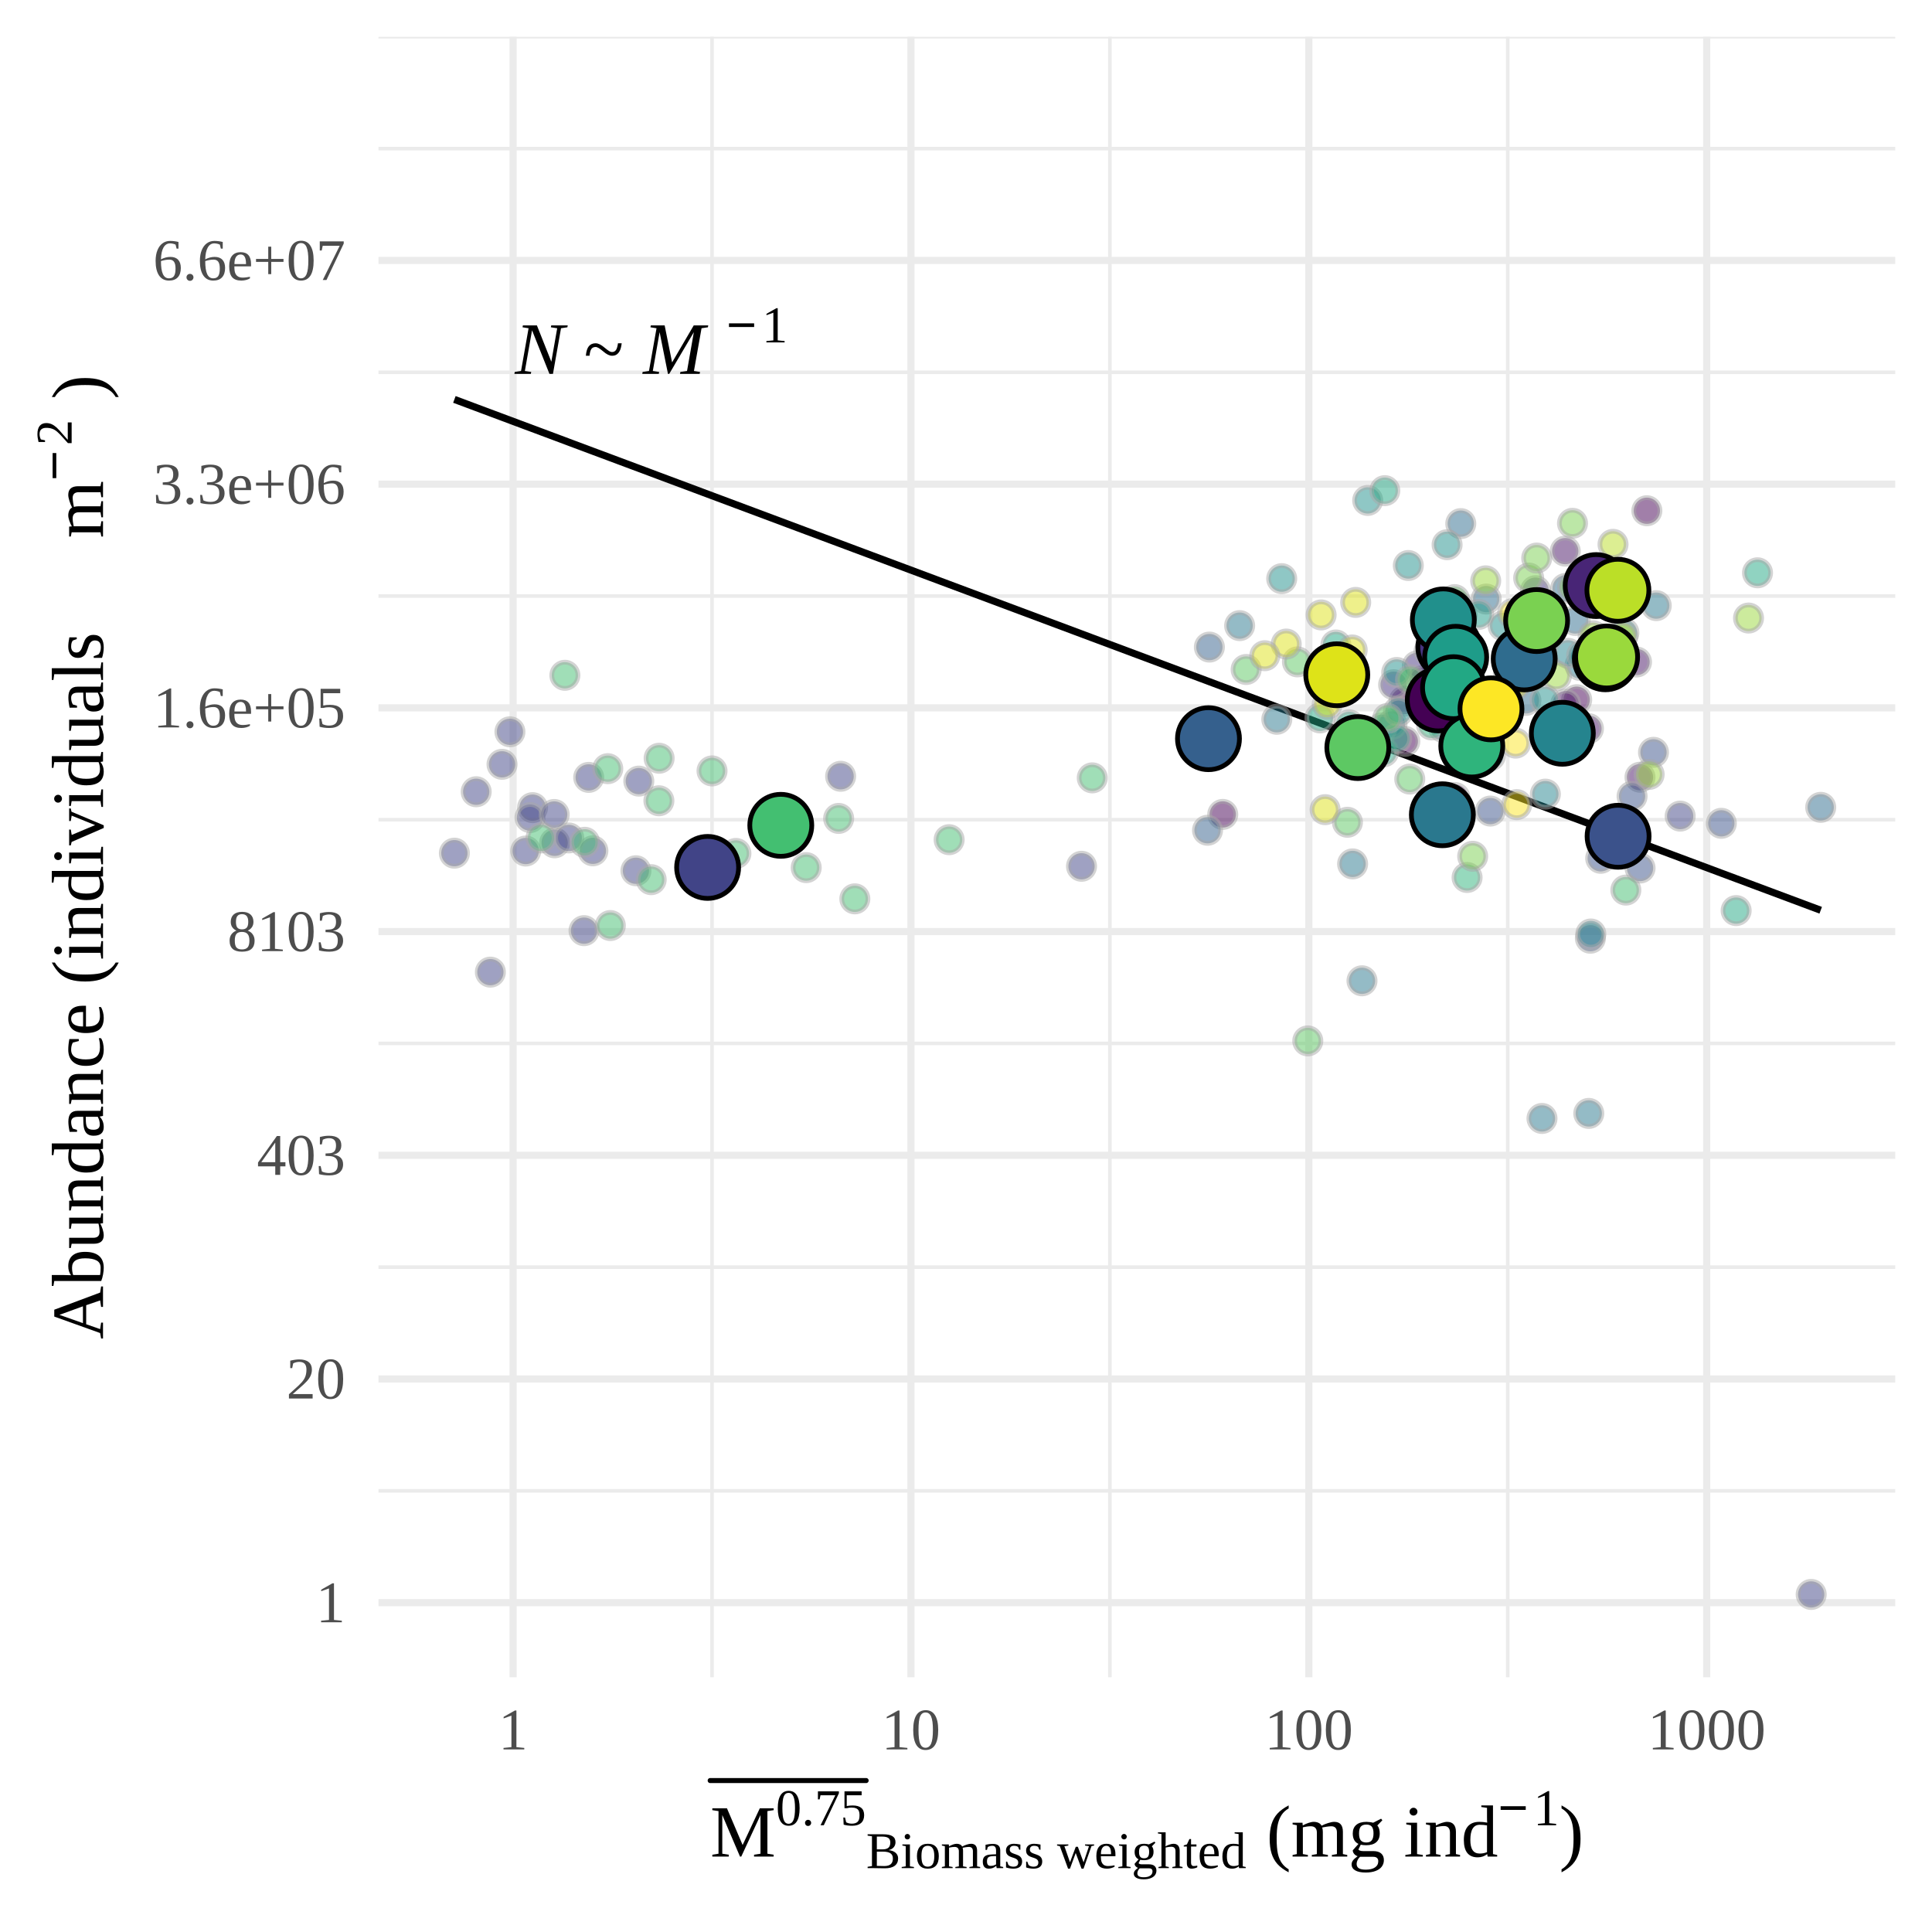
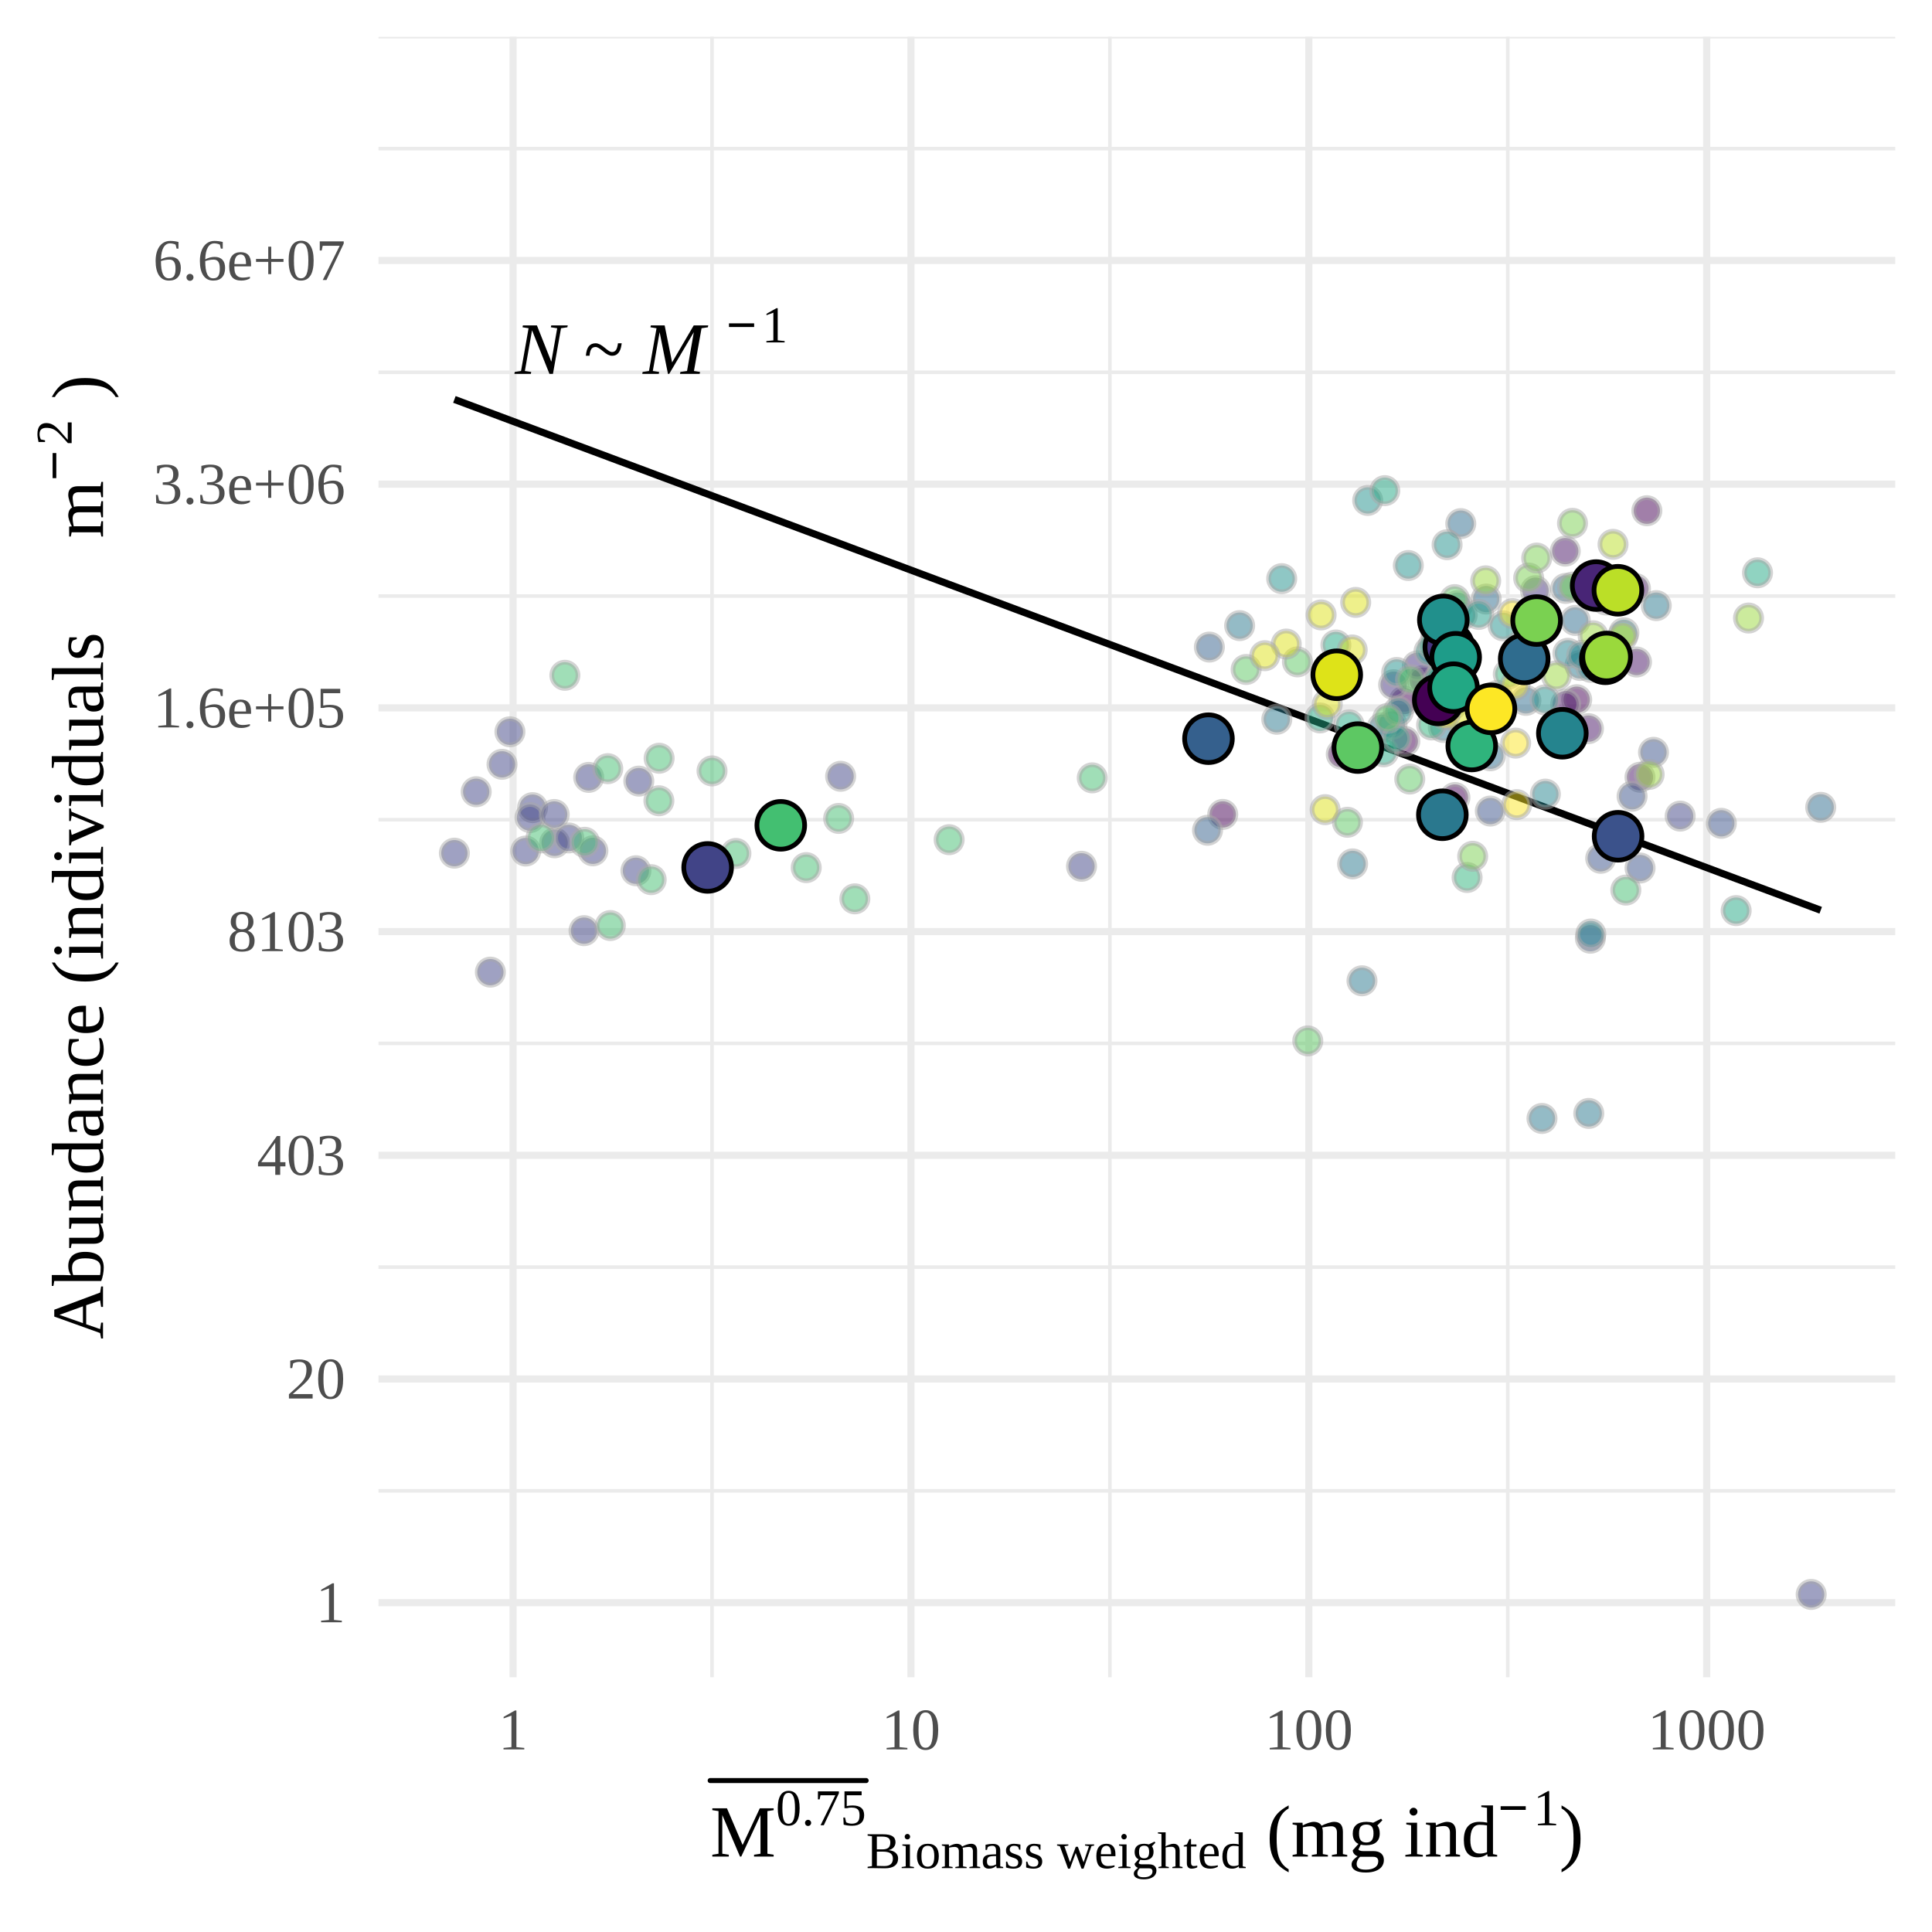
<svg xmlns="http://www.w3.org/2000/svg" class="svglite" width="576.00pt" height="576.00pt" viewBox="0 0 576.00 576.00">
  <defs>
    <style type="text/css">
    .svglite line, .svglite polyline, .svglite polygon, .svglite path, .svglite rect, .svglite circle {
      fill: none;
      stroke: #000000;
      stroke-linecap: round;
      stroke-linejoin: round;
      stroke-miterlimit: 10.00;
    }
    .svglite text {
      white-space: pre;
    }
  </style>
  </defs>
  <rect width="100%" height="100%" style="stroke: none; fill: none;" />
  <defs>
    <clipPath id="cpMC4wMHw1NzYuMDB8MC4wMHw1NzYuMDA=">
      <rect x="0.00" y="0.00" width="576.00" height="576.00" />
    </clipPath>
  </defs>
  <g clip-path="url(#cpMC4wMHw1NzYuMDB8MC4wMHw1NzYuMDA=)">
</g>
  <defs>
    <clipPath id="cpMTEyLjg0fDU2NS4wNHwxMC45Nnw1MDAuMDU=">
      <rect x="112.84" y="10.96" width="452.20" height="489.09" />
    </clipPath>
  </defs>
  <g clip-path="url(#cpMTEyLjg0fDU2NS4wNHwxMC45Nnw1MDAuMDU=)">
    <polyline points="112.84,444.47 565.04,444.47 " style="stroke-width: 1.07; stroke: #EBEBEB; stroke-linecap: butt;" />
    <polyline points="112.84,377.78 565.04,377.78 " style="stroke-width: 1.07; stroke: #EBEBEB; stroke-linecap: butt;" />
    <polyline points="112.84,311.08 565.04,311.08 " style="stroke-width: 1.07; stroke: #EBEBEB; stroke-linecap: butt;" />
    <polyline points="112.84,244.39 565.04,244.39 " style="stroke-width: 1.07; stroke: #EBEBEB; stroke-linecap: butt;" />
    <polyline points="112.84,177.69 565.04,177.69 " style="stroke-width: 1.07; stroke: #EBEBEB; stroke-linecap: butt;" />
    <polyline points="112.84,111.00 565.04,111.00 " style="stroke-width: 1.07; stroke: #EBEBEB; stroke-linecap: butt;" />
    <polyline points="112.84,44.31 565.04,44.31 " style="stroke-width: 1.07; stroke: #EBEBEB; stroke-linecap: butt;" />
    <polyline points="112.84,10.96 565.04,10.96 " style="stroke-width: 1.07; stroke: #EBEBEB; stroke-linecap: butt;" />
    <polyline points="212.28,500.05 212.28,10.96 " style="stroke-width: 1.07; stroke: #EBEBEB; stroke-linecap: butt;" />
    <polyline points="330.90,500.05 330.90,10.96 " style="stroke-width: 1.07; stroke: #EBEBEB; stroke-linecap: butt;" />
    <polyline points="449.52,500.05 449.52,10.96 " style="stroke-width: 1.07; stroke: #EBEBEB; stroke-linecap: butt;" />
    <polyline points="112.84,477.82 565.04,477.82 " style="stroke-width: 2.13; stroke: #EBEBEB; stroke-linecap: butt;" />
    <polyline points="112.84,411.12 565.04,411.12 " style="stroke-width: 2.13; stroke: #EBEBEB; stroke-linecap: butt;" />
    <polyline points="112.84,344.43 565.04,344.43 " style="stroke-width: 2.13; stroke: #EBEBEB; stroke-linecap: butt;" />
    <polyline points="112.84,277.73 565.04,277.73 " style="stroke-width: 2.13; stroke: #EBEBEB; stroke-linecap: butt;" />
    <polyline points="112.84,211.04 565.04,211.04 " style="stroke-width: 2.13; stroke: #EBEBEB; stroke-linecap: butt;" />
    <polyline points="112.84,144.35 565.04,144.35 " style="stroke-width: 2.13; stroke: #EBEBEB; stroke-linecap: butt;" />
    <polyline points="112.84,77.65 565.04,77.65 " style="stroke-width: 2.13; stroke: #EBEBEB; stroke-linecap: butt;" />
    <polyline points="152.97,500.05 152.97,10.96 " style="stroke-width: 2.13; stroke: #EBEBEB; stroke-linecap: butt;" />
    <polyline points="271.59,500.05 271.59,10.96 " style="stroke-width: 2.13; stroke: #EBEBEB; stroke-linecap: butt;" />
    <polyline points="390.21,500.05 390.21,10.96 " style="stroke-width: 2.13; stroke: #EBEBEB; stroke-linecap: butt;" />
    <polyline points="508.83,500.05 508.83,10.96 " style="stroke-width: 2.13; stroke: #EBEBEB; stroke-linecap: butt;" />
    <polyline points="135.47,119.08 141.97,121.51 146.20,123.09 149.67,124.39 152.03,125.27 156.73,127.03 158.01,127.50 158.78,127.79 161.29,128.73 165.23,130.20 165.36,130.25 168.41,131.39 169.57,131.83 174.12,133.53 174.31,133.60 175.51,134.05 176.76,134.52 181.20,136.17 181.96,136.46 189.59,139.31 190.45,139.63 194.14,141.01 196.44,141.88 196.51,141.90 212.28,147.80 219.40,150.46 240.36,158.30 250.03,161.91 250.62,162.13 254.86,163.72 282.97,174.23 322.44,188.98 325.64,190.18 360.01,203.03 360.56,203.24 364.54,204.73 369.58,206.61 371.52,207.34 377.08,209.41 380.66,210.76 382.12,211.30 383.47,211.81 386.82,213.06 389.90,214.21 393.53,215.57 393.87,215.69 395.07,216.14 395.71,216.38 398.28,217.34 399.15,217.67 399.88,217.94 401.72,218.63 402.22,218.82 403.14,219.16 403.26,219.20 404.18,219.55 405.14,219.91 406.06,220.25 407.76,220.89 412.06,222.50 412.51,222.66 412.86,222.79 413.73,223.12 415.00,223.59 415.49,223.77 416.39,224.11 416.41,224.12 416.92,224.31 418.59,224.94 418.83,225.03 419.87,225.41 420.30,225.58 420.54,225.66 422.55,226.42 424.19,227.03 426.03,227.72 426.81,228.01 427.26,228.18 428.09,228.49 428.84,228.77 429.53,229.03 430.10,229.24 430.30,229.31 430.86,229.52 431.43,229.73 431.54,229.78 432.99,230.32 433.69,230.58 433.77,230.61 434.53,230.89 435.17,231.13 435.51,231.26 435.61,231.30 435.93,231.42 437.39,231.97 439.06,232.59 440.85,233.26 440.97,233.30 441.26,233.41 442.94,234.04 443.09,234.10 444.32,234.56 444.34,234.56 446.43,235.35 448.13,235.98 449.68,236.56 450.96,237.04 451.67,237.31 451.87,237.38 452.19,237.50 454.93,238.52 455.75,238.83 457.80,239.60 458.15,239.73 458.99,240.04 459.72,240.31 460.60,240.64 460.73,240.69 464.03,241.93 466.66,242.91 466.78,242.95 466.79,242.96 467.45,243.21 468.82,243.72 468.85,243.73 469.63,244.02 470.07,244.18 471.05,244.55 471.55,244.74 473.58,245.50 473.67,245.53 474.15,245.71 474.28,245.76 474.30,245.77 474.98,246.02 475.87,246.35 477.23,246.86 478.79,247.44 480.90,248.23 481.91,248.61 483.80,249.32 484.15,249.45 484.72,249.66 486.58,250.36 487.59,250.74 487.91,250.85 488.94,251.24 488.96,251.25 490.99,252.01 491.67,252.26 492.97,252.75 493.79,253.05 500.92,255.72 513.19,260.31 517.61,261.96 521.30,263.34 523.98,264.34 539.98,270.32 542.82,271.38 " style="stroke-width: 2.13; stroke-linecap: butt;" />
    <circle cx="490.99" cy="152.27" r="3.91" style="stroke-width: 1.42; stroke: #A9A9A9; stroke-opacity: 0.50; fill: #440154; fill-opacity: 0.50;" />
    <circle cx="424.19" cy="202.93" r="3.91" style="stroke-width: 1.42; stroke: #A9A9A9; stroke-opacity: 0.50; fill: #440154; fill-opacity: 0.50;" />
    <circle cx="399.88" cy="224.85" r="3.91" style="stroke-width: 1.42; stroke: #A9A9A9; stroke-opacity: 0.50; fill: #440154; fill-opacity: 0.50;" />
    <circle cx="364.54" cy="242.81" r="3.91" style="stroke-width: 1.42; stroke: #A9A9A9; stroke-opacity: 0.50; fill: #440154; fill-opacity: 0.50;" />
    <circle cx="418.59" cy="209.04" r="3.91" style="stroke-width: 1.42; stroke: #A9A9A9; stroke-opacity: 0.50; fill: #440154; fill-opacity: 0.50;" />
    <circle cx="433.77" cy="237.77" r="3.91" style="stroke-width: 1.42; stroke: #A9A9A9; stroke-opacity: 0.50; fill: #440154; fill-opacity: 0.50;" />
    <circle cx="431.54" cy="190.87" r="3.91" style="stroke-width: 1.42; stroke: #A9A9A9; stroke-opacity: 0.50; fill: #440154; fill-opacity: 0.50;" />
    <circle cx="470.07" cy="208.61" r="3.91" style="stroke-width: 1.42; stroke: #A9A9A9; stroke-opacity: 0.50; fill: #440154; fill-opacity: 0.50;" />
    <circle cx="418.83" cy="221.03" r="3.91" style="stroke-width: 1.42; stroke: #A9A9A9; stroke-opacity: 0.50; fill: #440154; fill-opacity: 0.50;" />
    <circle cx="435.61" cy="196.50" r="3.91" style="stroke-width: 1.42; stroke: #A9A9A9; stroke-opacity: 0.50; fill: #440154; fill-opacity: 0.50;" />
    <circle cx="487.91" cy="197.37" r="3.91" style="stroke-width: 1.42; stroke: #A9A9A9; stroke-opacity: 0.50; fill: #481467; fill-opacity: 0.50;" />
    <circle cx="466.79" cy="209.94" r="3.91" style="stroke-width: 1.42; stroke: #A9A9A9; stroke-opacity: 0.50; fill: #481467; fill-opacity: 0.50;" />
    <circle cx="466.66" cy="164.31" r="3.91" style="stroke-width: 1.42; stroke: #A9A9A9; stroke-opacity: 0.50; fill: #481467; fill-opacity: 0.50;" />
    <circle cx="488.94" cy="231.72" r="3.91" style="stroke-width: 1.42; stroke: #A9A9A9; stroke-opacity: 0.50; fill: #481467; fill-opacity: 0.50;" />
    <circle cx="473.58" cy="217.23" r="3.91" style="stroke-width: 1.42; stroke: #A9A9A9; stroke-opacity: 0.50; fill: #481467; fill-opacity: 0.50;" />
    <circle cx="487.59" cy="175.46" r="3.91" style="stroke-width: 1.42; stroke: #A9A9A9; stroke-opacity: 0.50; fill: #481467; fill-opacity: 0.50;" />
    <circle cx="478.79" cy="178.88" r="3.91" style="stroke-width: 1.42; stroke: #A9A9A9; stroke-opacity: 0.50; fill: #481467; fill-opacity: 0.50;" />
    <circle cx="475.87" cy="174.58" r="3.91" style="stroke-width: 1.42; stroke: #A9A9A9; stroke-opacity: 0.50; fill: #482576; fill-opacity: 0.50;" />
    <circle cx="457.80" cy="176.10" r="3.91" style="stroke-width: 1.42; stroke: #A9A9A9; stroke-opacity: 0.50; fill: #463480; fill-opacity: 0.50;" />
    <circle cx="422.55" cy="198.51" r="3.91" style="stroke-width: 1.42; stroke: #A9A9A9; stroke-opacity: 0.50; fill: #463480; fill-opacity: 0.50;" />
    <circle cx="415.49" cy="204.14" r="3.91" style="stroke-width: 1.42; stroke: #A9A9A9; stroke-opacity: 0.50; fill: #463480; fill-opacity: 0.50;" />
    <circle cx="322.44" cy="258.27" r="3.91" style="stroke-width: 1.42; stroke: #A9A9A9; stroke-opacity: 0.50; fill: #414487; fill-opacity: 0.50;" />
    <circle cx="539.98" cy="475.36" r="3.91" style="stroke-width: 1.42; stroke: #A9A9A9; stroke-opacity: 0.50; fill: #414487; fill-opacity: 0.50;" />
    <circle cx="500.92" cy="243.31" r="3.91" style="stroke-width: 1.42; stroke: #A9A9A9; stroke-opacity: 0.50; fill: #414487; fill-opacity: 0.50;" />
    <circle cx="158.78" cy="240.79" r="3.91" style="stroke-width: 1.42; stroke: #A9A9A9; stroke-opacity: 0.50; fill: #414487; fill-opacity: 0.50;" />
    <circle cx="165.36" cy="251.27" r="3.91" style="stroke-width: 1.42; stroke: #A9A9A9; stroke-opacity: 0.50; fill: #414487; fill-opacity: 0.50;" />
    <circle cx="141.97" cy="236.05" r="3.91" style="stroke-width: 1.42; stroke: #A9A9A9; stroke-opacity: 0.50; fill: #414487; fill-opacity: 0.50;" />
    <circle cx="158.01" cy="243.75" r="3.91" style="stroke-width: 1.42; stroke: #A9A9A9; stroke-opacity: 0.50; fill: #414487; fill-opacity: 0.50;" />
    <circle cx="149.67" cy="227.87" r="3.91" style="stroke-width: 1.42; stroke: #A9A9A9; stroke-opacity: 0.50; fill: #414487; fill-opacity: 0.50;" />
    <circle cx="174.12" cy="277.46" r="3.91" style="stroke-width: 1.42; stroke: #A9A9A9; stroke-opacity: 0.50; fill: #414487; fill-opacity: 0.50;" />
    <circle cx="135.47" cy="254.36" r="3.91" style="stroke-width: 1.42; stroke: #A9A9A9; stroke-opacity: 0.50; fill: #414487; fill-opacity: 0.50;" />
    <circle cx="169.57" cy="249.82" r="3.91" style="stroke-width: 1.42; stroke: #A9A9A9; stroke-opacity: 0.50; fill: #414487; fill-opacity: 0.50;" />
    <circle cx="156.73" cy="253.72" r="3.91" style="stroke-width: 1.42; stroke: #A9A9A9; stroke-opacity: 0.50; fill: #414487; fill-opacity: 0.50;" />
    <circle cx="250.62" cy="231.44" r="3.91" style="stroke-width: 1.42; stroke: #A9A9A9; stroke-opacity: 0.50; fill: #414487; fill-opacity: 0.50;" />
    <circle cx="152.03" cy="218.18" r="3.91" style="stroke-width: 1.42; stroke: #A9A9A9; stroke-opacity: 0.50; fill: #414487; fill-opacity: 0.50;" />
    <circle cx="175.51" cy="231.77" r="3.91" style="stroke-width: 1.42; stroke: #A9A9A9; stroke-opacity: 0.50; fill: #414487; fill-opacity: 0.50;" />
    <circle cx="176.76" cy="253.66" r="3.91" style="stroke-width: 1.42; stroke: #A9A9A9; stroke-opacity: 0.50; fill: #414487; fill-opacity: 0.50;" />
    <circle cx="146.20" cy="289.83" r="3.91" style="stroke-width: 1.42; stroke: #A9A9A9; stroke-opacity: 0.50; fill: #414487; fill-opacity: 0.50;" />
    <circle cx="189.59" cy="259.60" r="3.91" style="stroke-width: 1.42; stroke: #A9A9A9; stroke-opacity: 0.50; fill: #414487; fill-opacity: 0.50;" />
    <circle cx="190.45" cy="232.88" r="3.91" style="stroke-width: 1.42; stroke: #A9A9A9; stroke-opacity: 0.50; fill: #414487; fill-opacity: 0.50;" />
    <circle cx="165.23" cy="242.83" r="3.91" style="stroke-width: 1.42; stroke: #A9A9A9; stroke-opacity: 0.50; fill: #414487; fill-opacity: 0.50;" />
    <circle cx="488.96" cy="258.79" r="3.91" style="stroke-width: 1.42; stroke: #A9A9A9; stroke-opacity: 0.50; fill: #3B528B; fill-opacity: 0.50;" />
    <circle cx="481.91" cy="251.21" r="3.91" style="stroke-width: 1.42; stroke: #A9A9A9; stroke-opacity: 0.50; fill: #3B528B; fill-opacity: 0.50;" />
    <circle cx="486.58" cy="237.39" r="3.91" style="stroke-width: 1.42; stroke: #A9A9A9; stroke-opacity: 0.50; fill: #3B528B; fill-opacity: 0.50;" />
    <circle cx="492.97" cy="224.30" r="3.91" style="stroke-width: 1.42; stroke: #A9A9A9; stroke-opacity: 0.50; fill: #3B528B; fill-opacity: 0.50;" />
    <circle cx="444.32" cy="241.81" r="3.91" style="stroke-width: 1.42; stroke: #A9A9A9; stroke-opacity: 0.50; fill: #3B528B; fill-opacity: 0.50;" />
    <circle cx="474.15" cy="279.72" r="3.91" style="stroke-width: 1.42; stroke: #A9A9A9; stroke-opacity: 0.50; fill: #3B528B; fill-opacity: 0.50;" />
    <circle cx="477.23" cy="255.89" r="3.91" style="stroke-width: 1.42; stroke: #A9A9A9; stroke-opacity: 0.50; fill: #3B528B; fill-opacity: 0.50;" />
    <circle cx="513.19" cy="245.46" r="3.91" style="stroke-width: 1.42; stroke: #A9A9A9; stroke-opacity: 0.50; fill: #3B528B; fill-opacity: 0.50;" />
    <circle cx="360.01" cy="247.53" r="3.91" style="stroke-width: 1.42; stroke: #A9A9A9; stroke-opacity: 0.50; fill: #35608D; fill-opacity: 0.50;" />
    <circle cx="360.56" cy="192.92" r="3.91" style="stroke-width: 1.42; stroke: #A9A9A9; stroke-opacity: 0.50; fill: #35608D; fill-opacity: 0.50;" />
    <circle cx="458.99" cy="184.26" r="3.91" style="stroke-width: 1.42; stroke: #A9A9A9; stroke-opacity: 0.50; fill: #2F6C8E; fill-opacity: 0.50;" />
    <circle cx="443.09" cy="178.60" r="3.91" style="stroke-width: 1.42; stroke: #A9A9A9; stroke-opacity: 0.50; fill: #2F6C8E; fill-opacity: 0.50;" />
    <circle cx="415.00" cy="215.97" r="3.91" style="stroke-width: 1.42; stroke: #A9A9A9; stroke-opacity: 0.50; fill: #2F6C8E; fill-opacity: 0.50;" />
    <circle cx="432.99" cy="210.13" r="3.91" style="stroke-width: 1.42; stroke: #A9A9A9; stroke-opacity: 0.50; fill: #2F6C8E; fill-opacity: 0.50;" />
    <circle cx="435.51" cy="156.11" r="3.91" style="stroke-width: 1.42; stroke: #A9A9A9; stroke-opacity: 0.50; fill: #2F6C8E; fill-opacity: 0.50;" />
    <circle cx="469.63" cy="184.98" r="3.91" style="stroke-width: 1.42; stroke: #A9A9A9; stroke-opacity: 0.50; fill: #2F6C8E; fill-opacity: 0.50;" />
    <circle cx="454.93" cy="208.81" r="3.91" style="stroke-width: 1.42; stroke: #A9A9A9; stroke-opacity: 0.50; fill: #2F6C8E; fill-opacity: 0.50;" />
    <circle cx="434.53" cy="180.57" r="3.91" style="stroke-width: 1.42; stroke: #A9A9A9; stroke-opacity: 0.50; fill: #2F6C8E; fill-opacity: 0.50;" />
    <circle cx="542.82" cy="240.70" r="3.91" style="stroke-width: 1.42; stroke: #A9A9A9; stroke-opacity: 0.50; fill: #2F6C8E; fill-opacity: 0.50;" />
    <circle cx="444.34" cy="225.32" r="3.91" style="stroke-width: 1.42; stroke: #A9A9A9; stroke-opacity: 0.50; fill: #2F6C8E; fill-opacity: 0.50;" />
    <circle cx="466.78" cy="175.43" r="3.91" style="stroke-width: 1.42; stroke: #A9A9A9; stroke-opacity: 0.50; fill: #2F6C8E; fill-opacity: 0.50;" />
    <circle cx="412.06" cy="216.94" r="3.91" style="stroke-width: 1.42; stroke: #A9A9A9; stroke-opacity: 0.50; fill: #2A788E; fill-opacity: 0.50;" />
    <circle cx="459.72" cy="333.45" r="3.91" style="stroke-width: 1.42; stroke: #A9A9A9; stroke-opacity: 0.50; fill: #2A788E; fill-opacity: 0.50;" />
    <circle cx="406.06" cy="292.41" r="3.91" style="stroke-width: 1.42; stroke: #A9A9A9; stroke-opacity: 0.50; fill: #2A788E; fill-opacity: 0.50;" />
    <circle cx="493.79" cy="180.56" r="3.91" style="stroke-width: 1.42; stroke: #A9A9A9; stroke-opacity: 0.50; fill: #2A788E; fill-opacity: 0.50;" />
    <circle cx="430.30" cy="216.88" r="3.91" style="stroke-width: 1.42; stroke: #A9A9A9; stroke-opacity: 0.50; fill: #2A788E; fill-opacity: 0.50;" />
    <circle cx="403.26" cy="257.56" r="3.91" style="stroke-width: 1.42; stroke: #A9A9A9; stroke-opacity: 0.50; fill: #2A788E; fill-opacity: 0.50;" />
    <circle cx="471.05" cy="198.39" r="3.91" style="stroke-width: 1.42; stroke: #A9A9A9; stroke-opacity: 0.50; fill: #2A788E; fill-opacity: 0.50;" />
    <circle cx="380.66" cy="214.44" r="3.91" style="stroke-width: 1.42; stroke: #A9A9A9; stroke-opacity: 0.50; fill: #2A788E; fill-opacity: 0.50;" />
    <circle cx="473.67" cy="331.95" r="3.91" style="stroke-width: 1.42; stroke: #A9A9A9; stroke-opacity: 0.50; fill: #2A788E; fill-opacity: 0.50;" />
    <circle cx="369.58" cy="186.52" r="3.91" style="stroke-width: 1.42; stroke: #A9A9A9; stroke-opacity: 0.50; fill: #2A788E; fill-opacity: 0.50;" />
    <circle cx="460.73" cy="236.76" r="3.91" style="stroke-width: 1.42; stroke: #A9A9A9; stroke-opacity: 0.50; fill: #25848E; fill-opacity: 0.50;" />
    <circle cx="467.45" cy="194.77" r="3.91" style="stroke-width: 1.42; stroke: #A9A9A9; stroke-opacity: 0.50; fill: #25848E; fill-opacity: 0.50;" />
    <circle cx="474.30" cy="198.97" r="3.91" style="stroke-width: 1.42; stroke: #A9A9A9; stroke-opacity: 0.50; fill: #25848E; fill-opacity: 0.50;" />
    <circle cx="474.28" cy="278.46" r="3.91" style="stroke-width: 1.42; stroke: #A9A9A9; stroke-opacity: 0.50; fill: #25848E; fill-opacity: 0.50;" />
    <circle cx="446.43" cy="207.32" r="3.91" style="stroke-width: 1.42; stroke: #A9A9A9; stroke-opacity: 0.50; fill: #25848E; fill-opacity: 0.50;" />
    <circle cx="471.55" cy="195.38" r="3.91" style="stroke-width: 1.42; stroke: #A9A9A9; stroke-opacity: 0.50; fill: #25848E; fill-opacity: 0.50;" />
    <circle cx="407.76" cy="149.20" r="3.91" style="stroke-width: 1.42; stroke: #A9A9A9; stroke-opacity: 0.50; fill: #21908C; fill-opacity: 0.50;" />
    <circle cx="448.13" cy="186.58" r="3.91" style="stroke-width: 1.42; stroke: #A9A9A9; stroke-opacity: 0.50; fill: #21908C; fill-opacity: 0.50;" />
    <circle cx="460.60" cy="208.66" r="3.91" style="stroke-width: 1.42; stroke: #A9A9A9; stroke-opacity: 0.50; fill: #21908C; fill-opacity: 0.50;" />
    <circle cx="382.12" cy="172.52" r="3.91" style="stroke-width: 1.42; stroke: #A9A9A9; stroke-opacity: 0.50; fill: #21908C; fill-opacity: 0.50;" />
    <circle cx="416.41" cy="200.49" r="3.91" style="stroke-width: 1.42; stroke: #A9A9A9; stroke-opacity: 0.50; fill: #21908C; fill-opacity: 0.50;" />
    <circle cx="419.87" cy="168.60" r="3.91" style="stroke-width: 1.42; stroke: #A9A9A9; stroke-opacity: 0.50; fill: #21908C; fill-opacity: 0.50;" />
    <circle cx="416.92" cy="212.08" r="3.91" style="stroke-width: 1.42; stroke: #A9A9A9; stroke-opacity: 0.50; fill: #21908C; fill-opacity: 0.50;" />
    <circle cx="430.10" cy="200.39" r="3.91" style="stroke-width: 1.42; stroke: #A9A9A9; stroke-opacity: 0.50; fill: #21908C; fill-opacity: 0.50;" />
    <circle cx="484.15" cy="188.66" r="3.91" style="stroke-width: 1.42; stroke: #A9A9A9; stroke-opacity: 0.50; fill: #21908C; fill-opacity: 0.50;" />
    <circle cx="431.43" cy="162.40" r="3.91" style="stroke-width: 1.42; stroke: #A9A9A9; stroke-opacity: 0.50; fill: #21908C; fill-opacity: 0.50;" />
    <circle cx="435.93" cy="183.38" r="3.91" style="stroke-width: 1.42; stroke: #A9A9A9; stroke-opacity: 0.50; fill: #21908C; fill-opacity: 0.50;" />
    <circle cx="426.03" cy="194.25" r="3.91" style="stroke-width: 1.42; stroke: #A9A9A9; stroke-opacity: 0.50; fill: #1E9C89; fill-opacity: 0.50;" />
    <circle cx="440.85" cy="183.18" r="3.91" style="stroke-width: 1.42; stroke: #A9A9A9; stroke-opacity: 0.50; fill: #1E9C89; fill-opacity: 0.50;" />
    <circle cx="428.09" cy="189.07" r="3.91" style="stroke-width: 1.42; stroke: #A9A9A9; stroke-opacity: 0.50; fill: #1E9C89; fill-opacity: 0.50;" />
    <circle cx="440.97" cy="217.34" r="3.91" style="stroke-width: 1.42; stroke: #A9A9A9; stroke-opacity: 0.50; fill: #1E9C89; fill-opacity: 0.50;" />
    <circle cx="412.51" cy="224.15" r="3.91" style="stroke-width: 1.42; stroke: #A9A9A9; stroke-opacity: 0.50; fill: #22A884; fill-opacity: 0.50;" />
    <circle cx="402.22" cy="216.10" r="3.91" style="stroke-width: 1.42; stroke: #A9A9A9; stroke-opacity: 0.50; fill: #22A884; fill-opacity: 0.50;" />
    <circle cx="416.39" cy="220.17" r="3.91" style="stroke-width: 1.42; stroke: #A9A9A9; stroke-opacity: 0.50; fill: #22A884; fill-opacity: 0.50;" />
    <circle cx="517.61" cy="271.48" r="3.91" style="stroke-width: 1.42; stroke: #A9A9A9; stroke-opacity: 0.50; fill: #22A884; fill-opacity: 0.50;" />
    <circle cx="398.28" cy="192.29" r="3.91" style="stroke-width: 1.42; stroke: #A9A9A9; stroke-opacity: 0.50; fill: #22A884; fill-opacity: 0.50;" />
    <circle cx="428.84" cy="202.46" r="3.91" style="stroke-width: 1.42; stroke: #A9A9A9; stroke-opacity: 0.50; fill: #22A884; fill-opacity: 0.50;" />
    <circle cx="427.26" cy="192.50" r="3.91" style="stroke-width: 1.42; stroke: #A9A9A9; stroke-opacity: 0.50; fill: #22A884; fill-opacity: 0.50;" />
    <circle cx="412.86" cy="146.28" r="3.91" style="stroke-width: 1.42; stroke: #A9A9A9; stroke-opacity: 0.50; fill: #22A884; fill-opacity: 0.50;" />
    <circle cx="523.98" cy="170.77" r="3.91" style="stroke-width: 1.42; stroke: #A9A9A9; stroke-opacity: 0.50; fill: #22A884; fill-opacity: 0.50;" />
    <circle cx="393.53" cy="214.04" r="3.91" style="stroke-width: 1.42; stroke: #A9A9A9; stroke-opacity: 0.50; fill: #22A884; fill-opacity: 0.50;" />
    <circle cx="437.39" cy="261.61" r="3.91" style="stroke-width: 1.42; stroke: #A9A9A9; stroke-opacity: 0.50; fill: #2FB47C; fill-opacity: 0.50;" />
    <circle cx="426.81" cy="216.13" r="3.91" style="stroke-width: 1.42; stroke: #A9A9A9; stroke-opacity: 0.50; fill: #2FB47C; fill-opacity: 0.50;" />
    <circle cx="441.26" cy="210.92" r="3.91" style="stroke-width: 1.42; stroke: #A9A9A9; stroke-opacity: 0.50; fill: #2FB47C; fill-opacity: 0.50;" />
    <circle cx="449.68" cy="200.97" r="3.91" style="stroke-width: 1.42; stroke: #A9A9A9; stroke-opacity: 0.50; fill: #2FB47C; fill-opacity: 0.50;" />
    <circle cx="181.20" cy="229.17" r="3.91" style="stroke-width: 1.42; stroke: #A9A9A9; stroke-opacity: 0.50; fill: #43BF71; fill-opacity: 0.50;" />
    <circle cx="325.64" cy="231.91" r="3.91" style="stroke-width: 1.42; stroke: #A9A9A9; stroke-opacity: 0.50; fill: #43BF71; fill-opacity: 0.50;" />
    <circle cx="212.28" cy="229.84" r="3.91" style="stroke-width: 1.42; stroke: #A9A9A9; stroke-opacity: 0.50; fill: #43BF71; fill-opacity: 0.50;" />
    <circle cx="484.72" cy="265.37" r="3.91" style="stroke-width: 1.42; stroke: #A9A9A9; stroke-opacity: 0.50; fill: #43BF71; fill-opacity: 0.50;" />
    <circle cx="161.29" cy="249.82" r="3.91" style="stroke-width: 1.42; stroke: #A9A9A9; stroke-opacity: 0.50; fill: #43BF71; fill-opacity: 0.50;" />
    <circle cx="240.36" cy="258.67" r="3.91" style="stroke-width: 1.42; stroke: #A9A9A9; stroke-opacity: 0.50; fill: #43BF71; fill-opacity: 0.50;" />
    <circle cx="219.40" cy="254.44" r="3.91" style="stroke-width: 1.42; stroke: #A9A9A9; stroke-opacity: 0.50; fill: #43BF71; fill-opacity: 0.50;" />
    <circle cx="194.14" cy="262.26" r="3.91" style="stroke-width: 1.42; stroke: #A9A9A9; stroke-opacity: 0.50; fill: #43BF71; fill-opacity: 0.50;" />
    <circle cx="254.86" cy="267.98" r="3.91" style="stroke-width: 1.42; stroke: #A9A9A9; stroke-opacity: 0.50; fill: #43BF71; fill-opacity: 0.50;" />
    <circle cx="250.03" cy="244.00" r="3.91" style="stroke-width: 1.42; stroke: #A9A9A9; stroke-opacity: 0.50; fill: #43BF71; fill-opacity: 0.50;" />
    <circle cx="196.44" cy="238.74" r="3.91" style="stroke-width: 1.42; stroke: #A9A9A9; stroke-opacity: 0.50; fill: #43BF71; fill-opacity: 0.50;" />
    <circle cx="282.97" cy="250.34" r="3.91" style="stroke-width: 1.42; stroke: #A9A9A9; stroke-opacity: 0.50; fill: #43BF71; fill-opacity: 0.50;" />
    <circle cx="196.51" cy="226.06" r="3.91" style="stroke-width: 1.42; stroke: #A9A9A9; stroke-opacity: 0.50; fill: #43BF71; fill-opacity: 0.50;" />
    <circle cx="168.41" cy="201.33" r="3.91" style="stroke-width: 1.42; stroke: #A9A9A9; stroke-opacity: 0.50; fill: #43BF71; fill-opacity: 0.50;" />
    <circle cx="181.96" cy="275.94" r="3.91" style="stroke-width: 1.42; stroke: #A9A9A9; stroke-opacity: 0.50; fill: #43BF71; fill-opacity: 0.50;" />
    <circle cx="174.31" cy="251.12" r="3.91" style="stroke-width: 1.42; stroke: #A9A9A9; stroke-opacity: 0.50; fill: #43BF71; fill-opacity: 0.50;" />
    <circle cx="389.90" cy="310.33" r="3.91" style="stroke-width: 1.42; stroke: #A9A9A9; stroke-opacity: 0.50; fill: #5DC863; fill-opacity: 0.50;" />
    <circle cx="420.54" cy="202.62" r="3.91" style="stroke-width: 1.42; stroke: #A9A9A9; stroke-opacity: 0.50; fill: #5DC863; fill-opacity: 0.50;" />
    <circle cx="386.82" cy="197.33" r="3.91" style="stroke-width: 1.42; stroke: #A9A9A9; stroke-opacity: 0.50; fill: #5DC863; fill-opacity: 0.50;" />
    <circle cx="371.52" cy="199.60" r="3.91" style="stroke-width: 1.42; stroke: #A9A9A9; stroke-opacity: 0.50; fill: #5DC863; fill-opacity: 0.50;" />
    <circle cx="413.73" cy="214.17" r="3.91" style="stroke-width: 1.42; stroke: #A9A9A9; stroke-opacity: 0.50; fill: #5DC863; fill-opacity: 0.50;" />
    <circle cx="420.30" cy="232.27" r="3.91" style="stroke-width: 1.42; stroke: #A9A9A9; stroke-opacity: 0.50; fill: #5DC863; fill-opacity: 0.50;" />
    <circle cx="405.14" cy="225.66" r="3.91" style="stroke-width: 1.42; stroke: #A9A9A9; stroke-opacity: 0.50; fill: #5DC863; fill-opacity: 0.50;" />
    <circle cx="433.69" cy="178.77" r="3.91" style="stroke-width: 1.42; stroke: #A9A9A9; stroke-opacity: 0.50; fill: #5DC863; fill-opacity: 0.50;" />
    <circle cx="401.72" cy="245.15" r="3.91" style="stroke-width: 1.42; stroke: #A9A9A9; stroke-opacity: 0.50; fill: #5DC863; fill-opacity: 0.50;" />
    <circle cx="468.85" cy="175.03" r="3.91" style="stroke-width: 1.42; stroke: #A9A9A9; stroke-opacity: 0.50; fill: #7AD151; fill-opacity: 0.50;" />
    <circle cx="468.82" cy="156.02" r="3.91" style="stroke-width: 1.42; stroke: #A9A9A9; stroke-opacity: 0.50; fill: #7AD151; fill-opacity: 0.50;" />
    <circle cx="455.75" cy="172.33" r="3.91" style="stroke-width: 1.42; stroke: #A9A9A9; stroke-opacity: 0.50; fill: #7AD151; fill-opacity: 0.50;" />
    <circle cx="458.15" cy="166.38" r="3.91" style="stroke-width: 1.42; stroke: #A9A9A9; stroke-opacity: 0.50; fill: #7AD151; fill-opacity: 0.50;" />
    <circle cx="439.06" cy="255.29" r="3.91" style="stroke-width: 1.42; stroke: #A9A9A9; stroke-opacity: 0.50; fill: #7AD151; fill-opacity: 0.50;" />
    <circle cx="491.67" cy="230.88" r="3.91" style="stroke-width: 1.42; stroke: #A9A9A9; stroke-opacity: 0.50; fill: #9AD93C; fill-opacity: 0.50;" />
    <circle cx="474.98" cy="189.55" r="3.91" style="stroke-width: 1.42; stroke: #A9A9A9; stroke-opacity: 0.50; fill: #9AD93C; fill-opacity: 0.50;" />
    <circle cx="521.30" cy="184.26" r="3.91" style="stroke-width: 1.42; stroke: #A9A9A9; stroke-opacity: 0.50; fill: #9AD93C; fill-opacity: 0.50;" />
    <circle cx="464.03" cy="201.47" r="3.91" style="stroke-width: 1.42; stroke: #A9A9A9; stroke-opacity: 0.50; fill: #9AD93C; fill-opacity: 0.50;" />
    <circle cx="442.94" cy="173.17" r="3.91" style="stroke-width: 1.42; stroke: #A9A9A9; stroke-opacity: 0.50; fill: #9AD93C; fill-opacity: 0.50;" />
    <circle cx="483.80" cy="189.68" r="3.91" style="stroke-width: 1.42; stroke: #A9A9A9; stroke-opacity: 0.50; fill: #BBDF27; fill-opacity: 0.50;" />
    <circle cx="480.90" cy="162.29" r="3.91" style="stroke-width: 1.42; stroke: #A9A9A9; stroke-opacity: 0.50; fill: #BBDF27; fill-opacity: 0.50;" />
    <circle cx="399.15" cy="200.33" r="3.91" style="stroke-width: 1.42; stroke: #A9A9A9; stroke-opacity: 0.50; fill: #DEE318; fill-opacity: 0.50;" />
    <circle cx="403.14" cy="193.78" r="3.91" style="stroke-width: 1.42; stroke: #A9A9A9; stroke-opacity: 0.50; fill: #DEE318; fill-opacity: 0.50;" />
    <circle cx="395.07" cy="241.39" r="3.91" style="stroke-width: 1.42; stroke: #A9A9A9; stroke-opacity: 0.50; fill: #DEE318; fill-opacity: 0.50;" />
    <circle cx="435.17" cy="214.61" r="3.91" style="stroke-width: 1.42; stroke: #A9A9A9; stroke-opacity: 0.50; fill: #DEE318; fill-opacity: 0.50;" />
    <circle cx="393.87" cy="183.33" r="3.91" style="stroke-width: 1.42; stroke: #A9A9A9; stroke-opacity: 0.50; fill: #DEE318; fill-opacity: 0.50;" />
    <circle cx="383.47" cy="192.02" r="3.91" style="stroke-width: 1.42; stroke: #A9A9A9; stroke-opacity: 0.50; fill: #DEE318; fill-opacity: 0.50;" />
    <circle cx="377.08" cy="195.49" r="3.91" style="stroke-width: 1.42; stroke: #A9A9A9; stroke-opacity: 0.50; fill: #DEE318; fill-opacity: 0.50;" />
    <circle cx="395.71" cy="209.95" r="3.91" style="stroke-width: 1.42; stroke: #A9A9A9; stroke-opacity: 0.50; fill: #DEE318; fill-opacity: 0.50;" />
    <circle cx="404.18" cy="179.60" r="3.91" style="stroke-width: 1.42; stroke: #A9A9A9; stroke-opacity: 0.50; fill: #DEE318; fill-opacity: 0.50;" />
    <circle cx="451.87" cy="221.55" r="3.91" style="stroke-width: 1.42; stroke: #A9A9A9; stroke-opacity: 0.50; fill: #FDE725; fill-opacity: 0.50;" />
    <circle cx="451.67" cy="204.35" r="3.91" style="stroke-width: 1.42; stroke: #A9A9A9; stroke-opacity: 0.50; fill: #FDE725; fill-opacity: 0.50;" />
    <circle cx="450.96" cy="182.94" r="3.91" style="stroke-width: 1.42; stroke: #A9A9A9; stroke-opacity: 0.50; fill: #FDE725; fill-opacity: 0.50;" />
    <circle cx="430.86" cy="213.14" r="3.91" style="stroke-width: 1.42; stroke: #A9A9A9; stroke-opacity: 0.50; fill: #FDE725; fill-opacity: 0.50;" />
    <circle cx="429.53" cy="206.19" r="3.91" style="stroke-width: 1.42; stroke: #A9A9A9; stroke-opacity: 0.50; fill: #FDE725; fill-opacity: 0.50;" />
    <circle cx="452.19" cy="239.89" r="3.91" style="stroke-width: 1.42; stroke: #A9A9A9; stroke-opacity: 0.50; fill: #FDE725; fill-opacity: 0.50;" />
-     <circle cx="428.80" cy="208.67" r="9.24" style="stroke-width: 1.42; fill: #440154;" />
-     <circle cx="478.61" cy="196.41" r="9.24" style="stroke-width: 1.42; fill: #481467;" />
-     <circle cx="475.87" cy="174.58" r="9.24" style="stroke-width: 1.42; fill: #482576;" />
-     <circle cx="431.95" cy="192.92" r="9.24" style="stroke-width: 1.42; fill: #463480;" />
-     <circle cx="210.97" cy="258.61" r="9.24" style="stroke-width: 1.42; fill: #414487;" />
-     <circle cx="482.41" cy="249.32" r="9.24" style="stroke-width: 1.42; fill: #3B528B;" />
-     <circle cx="360.29" cy="220.23" r="9.24" style="stroke-width: 1.42; fill: #35608D;" />
-     <circle cx="454.42" cy="196.44" r="9.24" style="stroke-width: 1.42; fill: #2F6C8E;" />
-     <circle cx="430.02" cy="242.91" r="9.24" style="stroke-width: 1.42; fill: #2A788E;" />
-     <circle cx="465.79" cy="218.61" r="9.24" style="stroke-width: 1.42; fill: #25848E;" />
-     <circle cx="430.31" cy="184.82" r="9.24" style="stroke-width: 1.42; fill: #21908C;" />
-     <circle cx="433.99" cy="195.96" r="9.24" style="stroke-width: 1.42; fill: #1E9C89;" />
-     <circle cx="433.35" cy="205.02" r="9.24" style="stroke-width: 1.42; fill: #22A884;" />
-     <circle cx="438.79" cy="222.41" r="9.24" style="stroke-width: 1.42; fill: #2FB47C;" />
-     <circle cx="232.78" cy="246.06" r="9.24" style="stroke-width: 1.42; fill: #43BF71;" />
-     <circle cx="404.82" cy="222.88" r="9.24" style="stroke-width: 1.42; fill: #5DC863;" />
-     <circle cx="458.12" cy="185.01" r="9.24" style="stroke-width: 1.42; fill: #7AD151;" />
-     <circle cx="478.99" cy="195.87" r="9.24" style="stroke-width: 1.42; fill: #9AD93C;" />
-     <circle cx="482.35" cy="175.98" r="9.24" style="stroke-width: 1.42; fill: #BBDF27;" />
-     <circle cx="398.54" cy="201.17" r="9.24" style="stroke-width: 1.42; fill: #DEE318;" />
-     <circle cx="444.51" cy="211.34" r="9.24" style="stroke-width: 1.42; fill: #FDE725;" />
+     <circle cx="428.80" cy="208.67" r="7.11" style="stroke-width: 1.42; fill: #440154;" />
+     <circle cx="478.61" cy="196.41" r="7.11" style="stroke-width: 1.42; fill: #481467;" />
+     <circle cx="475.87" cy="174.58" r="7.11" style="stroke-width: 1.42; fill: #482576;" />
+     <circle cx="431.95" cy="192.92" r="7.11" style="stroke-width: 1.42; fill: #463480;" />
+     <circle cx="210.97" cy="258.61" r="7.11" style="stroke-width: 1.42; fill: #414487;" />
+     <circle cx="482.41" cy="249.32" r="7.11" style="stroke-width: 1.42; fill: #3B528B;" />
+     <circle cx="360.29" cy="220.23" r="7.11" style="stroke-width: 1.42; fill: #35608D;" />
+     <circle cx="454.42" cy="196.44" r="7.11" style="stroke-width: 1.42; fill: #2F6C8E;" />
+     <circle cx="430.02" cy="242.91" r="7.11" style="stroke-width: 1.42; fill: #2A788E;" />
+     <circle cx="465.79" cy="218.61" r="7.11" style="stroke-width: 1.42; fill: #25848E;" />
+     <circle cx="430.31" cy="184.82" r="7.11" style="stroke-width: 1.42; fill: #21908C;" />
+     <circle cx="433.99" cy="195.96" r="7.11" style="stroke-width: 1.42; fill: #1E9C89;" />
+     <circle cx="433.35" cy="205.02" r="7.11" style="stroke-width: 1.42; fill: #22A884;" />
+     <circle cx="438.79" cy="222.41" r="7.11" style="stroke-width: 1.42; fill: #2FB47C;" />
+     <circle cx="232.78" cy="246.06" r="7.11" style="stroke-width: 1.42; fill: #43BF71;" />
+     <circle cx="404.82" cy="222.88" r="7.11" style="stroke-width: 1.42; fill: #5DC863;" />
+     <circle cx="458.12" cy="185.01" r="7.11" style="stroke-width: 1.42; fill: #7AD151;" />
+     <circle cx="478.99" cy="195.87" r="7.11" style="stroke-width: 1.42; fill: #9AD93C;" />
+     <circle cx="482.35" cy="175.98" r="7.11" style="stroke-width: 1.42; fill: #BBDF27;" />
+     <circle cx="398.54" cy="201.17" r="7.11" style="stroke-width: 1.42; fill: #DEE318;" />
+     <circle cx="444.51" cy="211.34" r="7.11" style="stroke-width: 1.42; fill: #FDE725;" />
    <text x="153.51" y="111.47" style="font-size: 22.08px; font-style: italic; font-family: &quot;Times New Roman&quot;;" textLength="32.19px" lengthAdjust="spacingAndGlyphs">N ~</text>
    <text x="185.71" y="111.47" style="font-size: 22.08px; font-family: &quot;Arial&quot;;" textLength="6.05px" lengthAdjust="spacingAndGlyphs"> </text>
    <text x="191.75" y="111.47" style="font-size: 22.08px; font-style: italic; font-family: &quot;Times New Roman&quot;;" textLength="18.39px" lengthAdjust="spacingAndGlyphs">M</text>
    <text x="212.34" y="102.09" style="font-size: 15.46px; font-family: &quot;Arial&quot;;" textLength="4.23px" lengthAdjust="spacingAndGlyphs"> </text>
    <text x="216.57" y="102.09" style="font-size: 15.46px; font-family: &quot;Arial&quot;;" textLength="10.56px" lengthAdjust="spacingAndGlyphs">−</text>
    <text x="227.13" y="102.09" style="font-size: 15.46px; font-family: &quot;Times New Roman&quot;;" textLength="7.73px" lengthAdjust="spacingAndGlyphs">1</text>
  </g>
  <g clip-path="url(#cpMC4wMHw1NzYuMDB8MC4wMHw1NzYuMDA=)">
    <text x="102.98" y="483.65" text-anchor="end" style="font-size: 17.60px;fill: #4D4D4D; font-family: &quot;Times New Roman&quot;;" textLength="22.00px" lengthAdjust="spacingAndGlyphs">   1</text>
    <text x="102.98" y="416.95" text-anchor="end" style="font-size: 17.60px;fill: #4D4D4D; font-family: &quot;Times New Roman&quot;;" textLength="26.40px" lengthAdjust="spacingAndGlyphs">  20</text>
    <text x="102.98" y="350.26" text-anchor="end" style="font-size: 17.60px;fill: #4D4D4D; font-family: &quot;Times New Roman&quot;;" textLength="30.79px" lengthAdjust="spacingAndGlyphs"> 403</text>
    <text x="102.98" y="283.56" text-anchor="end" style="font-size: 17.60px;fill: #4D4D4D; font-family: &quot;Times New Roman&quot;;" textLength="35.19px" lengthAdjust="spacingAndGlyphs">8103</text>
    <text x="102.98" y="216.87" text-anchor="end" style="font-size: 17.60px;fill: #4D4D4D; font-family: &quot;Times New Roman&quot;;" textLength="57.33px" lengthAdjust="spacingAndGlyphs">1.6e+05</text>
    <text x="102.98" y="150.18" text-anchor="end" style="font-size: 17.60px;fill: #4D4D4D; font-family: &quot;Times New Roman&quot;;" textLength="57.33px" lengthAdjust="spacingAndGlyphs">3.3e+06</text>
    <text x="102.98" y="83.48" text-anchor="end" style="font-size: 17.60px;fill: #4D4D4D; font-family: &quot;Times New Roman&quot;;" textLength="57.33px" lengthAdjust="spacingAndGlyphs">6.6e+07</text>
    <text x="152.97" y="521.57" text-anchor="middle" style="font-size: 17.60px;fill: #4D4D4D; font-family: &quot;Times New Roman&quot;;" textLength="8.80px" lengthAdjust="spacingAndGlyphs">1</text>
    <text x="271.59" y="521.57" text-anchor="middle" style="font-size: 17.60px;fill: #4D4D4D; font-family: &quot;Times New Roman&quot;;" textLength="17.60px" lengthAdjust="spacingAndGlyphs">10</text>
    <text x="390.21" y="521.57" text-anchor="middle" style="font-size: 17.60px;fill: #4D4D4D; font-family: &quot;Times New Roman&quot;;" textLength="26.40px" lengthAdjust="spacingAndGlyphs">100</text>
    <text x="508.83" y="521.57" text-anchor="middle" style="font-size: 17.60px;fill: #4D4D4D; font-family: &quot;Times New Roman&quot;;" textLength="35.19px" lengthAdjust="spacingAndGlyphs">1000</text>
    <text x="205.70" y="553.52" style="font-size: 22.00px; font-family: &quot;Arial&quot;;" textLength="6.03px" lengthAdjust="spacingAndGlyphs"> </text>
    <text x="211.73" y="553.52" style="font-size: 22.00px; font-family: &quot;Times New Roman&quot;;" textLength="19.56px" lengthAdjust="spacingAndGlyphs">M</text>
    <text x="231.29" y="544.17" style="font-size: 15.40px; font-family: &quot;Times New Roman&quot;;" textLength="26.94px" lengthAdjust="spacingAndGlyphs">0.75</text>
    <polyline points="211.73,530.85 258.23,530.85 " style="stroke-width: 1.50;" />
    <text x="258.23" y="556.96" style="font-size: 15.40px; font-family: &quot;Times New Roman&quot;;" textLength="113.31px" lengthAdjust="spacingAndGlyphs">Biomass weighted</text>
    <text x="371.54" y="553.52" style="font-size: 22.00px; font-family: &quot;Arial&quot;;" textLength="6.03px" lengthAdjust="spacingAndGlyphs"> </text>
    <text x="377.57" y="553.52" style="font-size: 22.00px; font-family: &quot;Times New Roman&quot;;" textLength="40.95px" lengthAdjust="spacingAndGlyphs">(mg </text>
    <text x="418.51" y="553.52" style="font-size: 22.00px; font-family: &quot;Times New Roman&quot;;" textLength="6.11px" lengthAdjust="spacingAndGlyphs">i</text>
    <text x="424.63" y="553.52" style="font-size: 22.00px; font-family: &quot;Times New Roman&quot;;" textLength="11.00px" lengthAdjust="spacingAndGlyphs">n</text>
    <text x="435.63" y="553.52" style="font-size: 22.00px; font-family: &quot;Times New Roman&quot;;" textLength="11.00px" lengthAdjust="spacingAndGlyphs">d</text>
    <text x="446.63" y="544.17" style="font-size: 15.40px; font-family: &quot;Arial&quot;;" textLength="10.53px" lengthAdjust="spacingAndGlyphs">−</text>
    <text x="457.16" y="544.17" style="font-size: 15.40px; font-family: &quot;Times New Roman&quot;;" textLength="7.70px" lengthAdjust="spacingAndGlyphs">1</text>
    <text x="464.85" y="553.52" style="font-size: 22.00px; font-family: &quot;Times New Roman&quot;;" textLength="7.33px" lengthAdjust="spacingAndGlyphs">)</text>
    <text transform="translate(30.71,399.27) rotate(-90)" style="font-size: 22.00px; font-family: &quot;Times New Roman&quot;;" textLength="232.80px" lengthAdjust="spacingAndGlyphs">Abundance (individuals    </text>
    <text transform="translate(30.71,166.46) rotate(-90)" style="font-size: 22.00px; font-family: &quot;Arial&quot;;" textLength="6.03px" lengthAdjust="spacingAndGlyphs"> </text>
    <text transform="translate(30.71,160.43) rotate(-90)" style="font-size: 22.00px; font-family: &quot;Times New Roman&quot;;" textLength="17.11px" lengthAdjust="spacingAndGlyphs">m</text>
    <text transform="translate(21.36,143.32) rotate(-90)" style="font-size: 15.40px; font-family: &quot;Arial&quot;;" textLength="10.53px" lengthAdjust="spacingAndGlyphs">−</text>
    <text transform="translate(21.36,132.79) rotate(-90)" style="font-size: 15.40px; font-family: &quot;Times New Roman&quot;;" textLength="7.70px" lengthAdjust="spacingAndGlyphs">2</text>
    <text transform="translate(30.71,125.10) rotate(-90)" style="font-size: 22.00px; font-family: &quot;Arial&quot;;" textLength="6.03px" lengthAdjust="spacingAndGlyphs"> </text>
    <text transform="translate(30.71,119.07) rotate(-90)" style="font-size: 22.00px; font-family: &quot;Times New Roman&quot;;" textLength="7.33px" lengthAdjust="spacingAndGlyphs">)</text>
  </g>
</svg>
